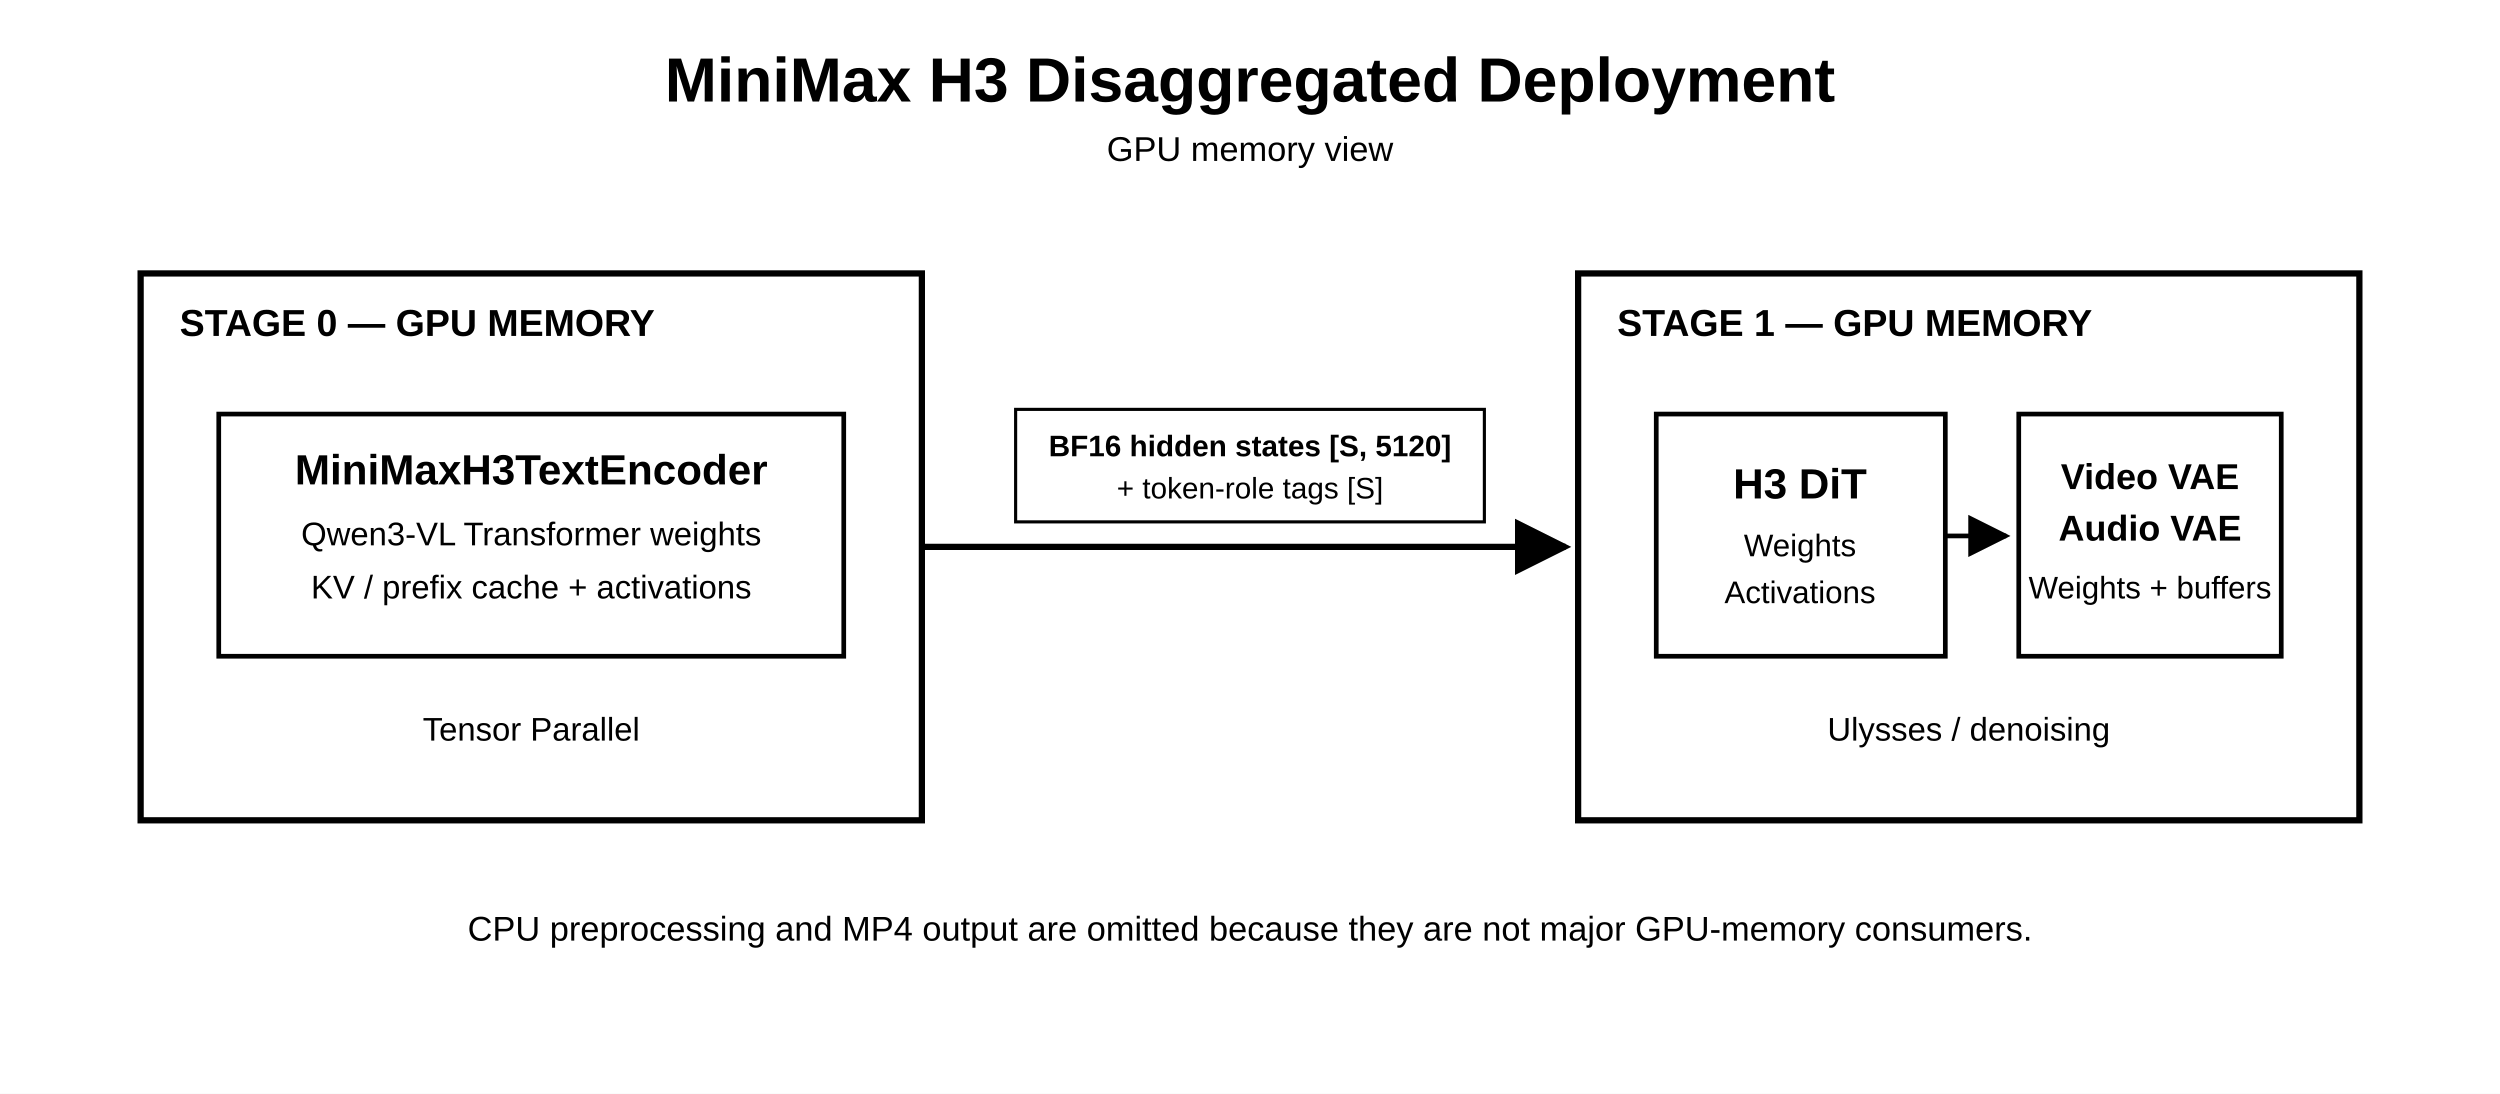
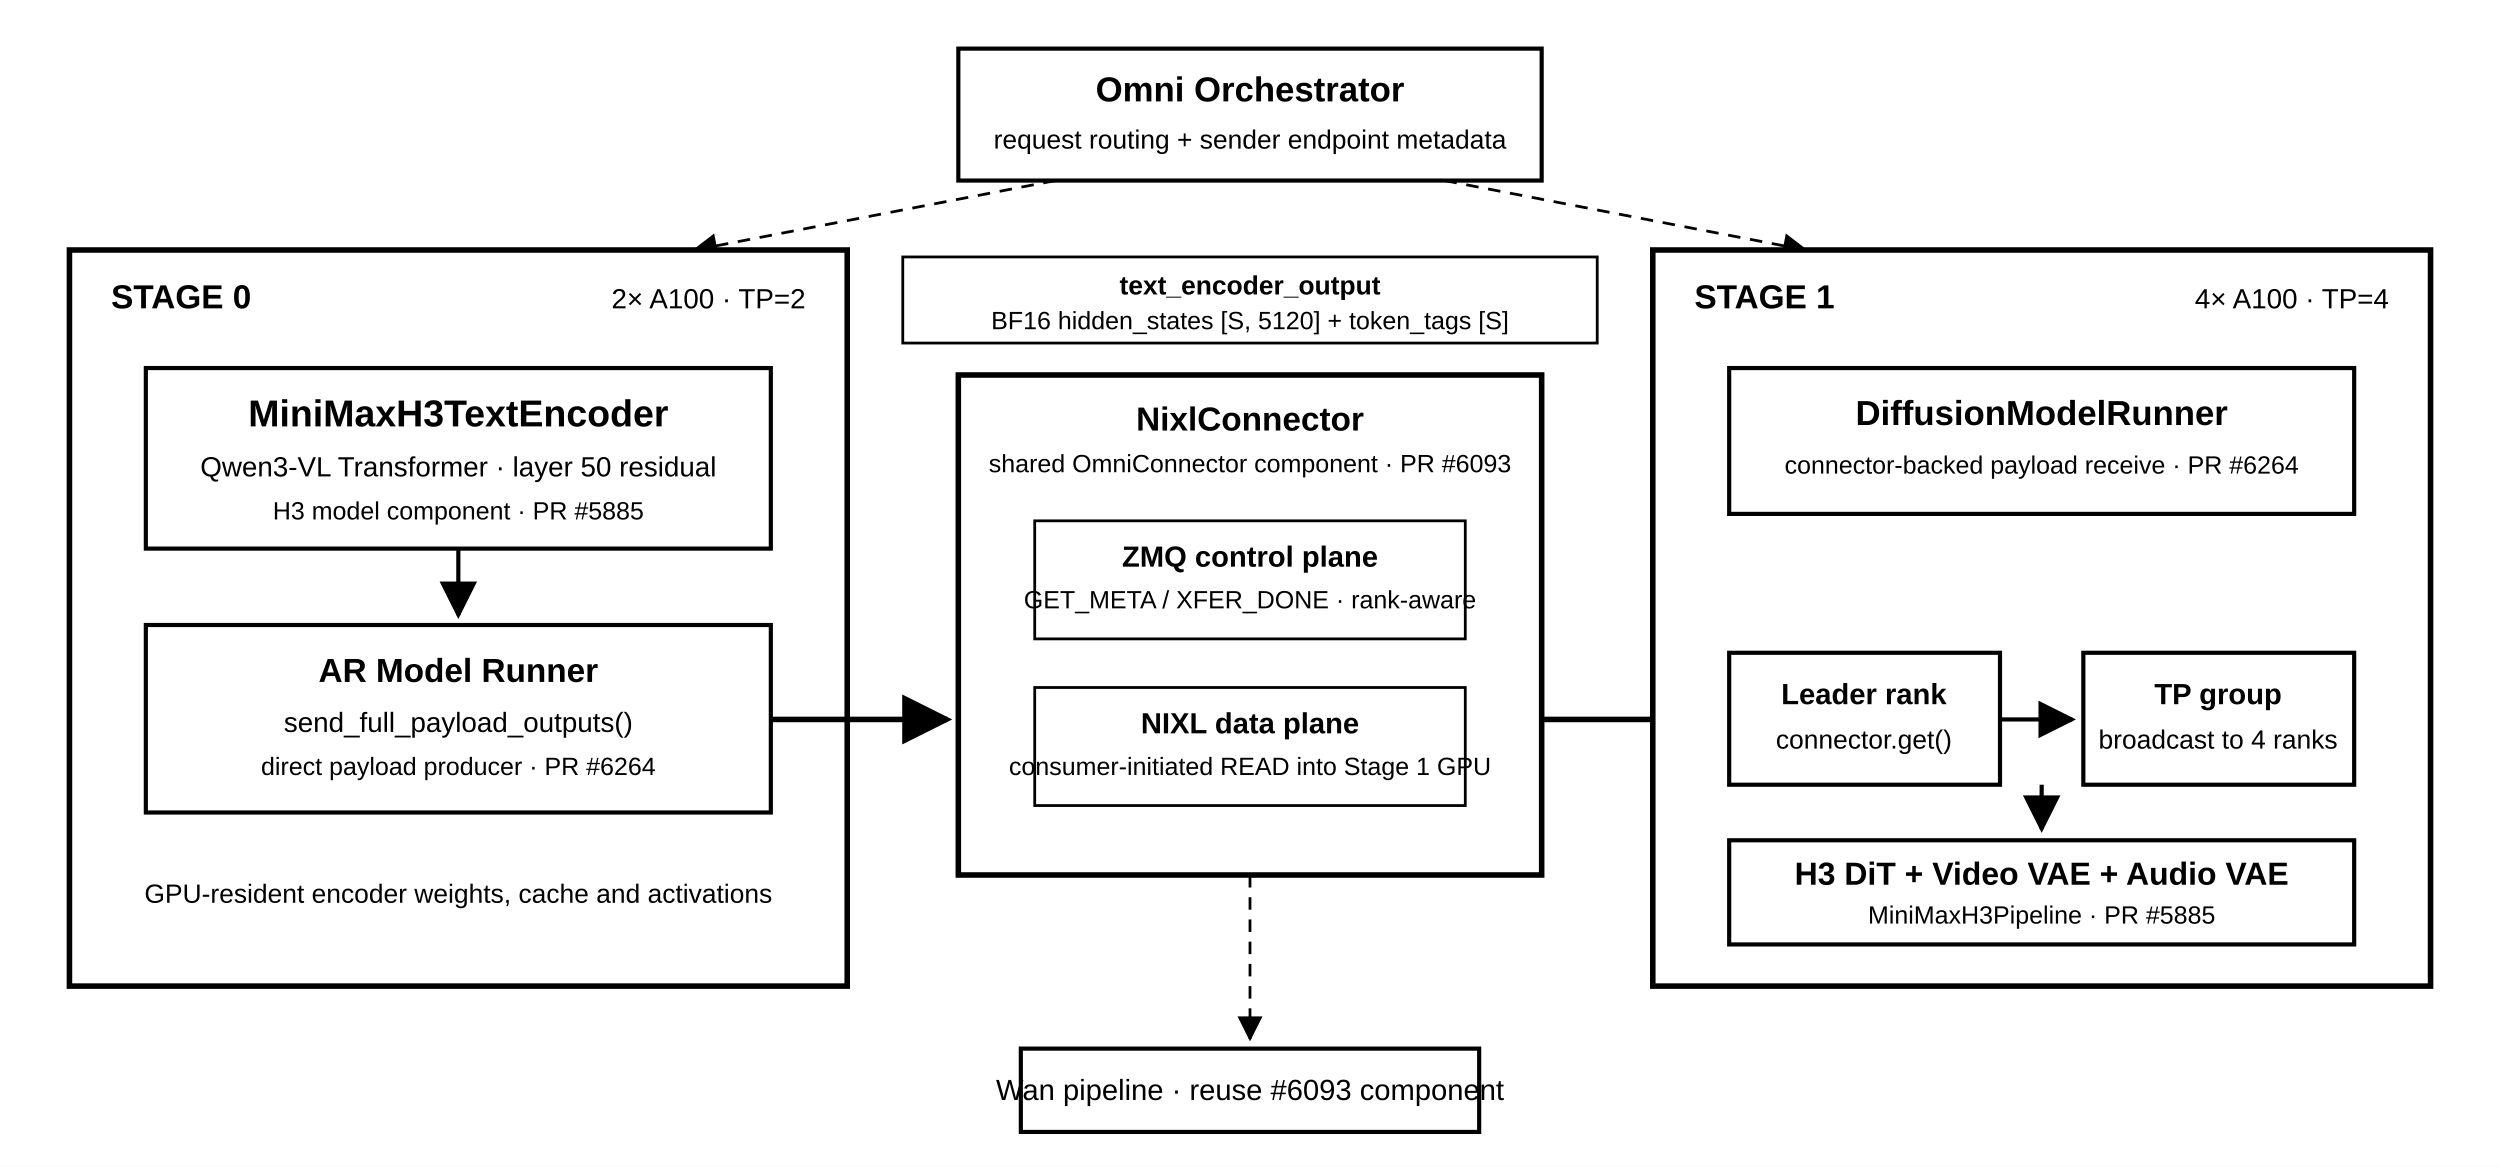
- <svg xmlns="http://www.w3.org/2000/svg" width="1600" height="700" viewBox="0 0 1600 700">
+ <svg xmlns="http://www.w3.org/2000/svg" width="1800" height="840" viewBox="0 0 1800 840">
  <defs>
    <marker id="arrow" viewBox="0 0 10 10" refX="9" refY="5" markerWidth="9" markerHeight="9" orient="auto">
      <path d="M0 0 L10 5 L0 10 Z" fill="#000" />
    </marker>
  </defs>
-   <rect width="1600" height="700" fill="#fff" />
-   <text x="800" y="65" text-anchor="middle" font-family="Arial, sans-serif" font-size="40" font-weight="bold" fill="#000">
-     MiniMax H3 Disaggregated Deployment
-   </text>
-   <text x="800" y="103" text-anchor="middle" font-family="Arial, sans-serif" font-size="22" fill="#000">
-     GPU memory view
-   </text>
-   <rect x="90" y="175" width="500" height="350" fill="#fff" stroke="#000" stroke-width="4" />
-   <text x="115" y="215" font-family="Arial, sans-serif" font-size="24" font-weight="bold" fill="#000">STAGE 0 — GPU MEMORY</text>
-   <rect x="140" y="265" width="400" height="155" fill="#fff" stroke="#000" stroke-width="3" />
-   <text x="340" y="310" text-anchor="middle" font-family="Arial, sans-serif" font-size="27" font-weight="bold" fill="#000">
-     MiniMaxH3TextEncoder
-   </text>
-   <text x="340" y="349" text-anchor="middle" font-family="Arial, sans-serif" font-size="21" fill="#000">
-     Qwen3-VL Transformer weights
-   </text>
-   <text x="340" y="383" text-anchor="middle" font-family="Arial, sans-serif" font-size="21" fill="#000">
-     KV / prefix cache + activations
-   </text>
-   <text x="340" y="474" text-anchor="middle" font-family="Arial, sans-serif" font-size="21" fill="#000">
-     Tensor Parallel
-   </text>
-   <line x1="590" y1="350" x2="1002" y2="350" stroke="#000" stroke-width="4" marker-end="url(#arrow)" />
-   <rect x="650" y="262" width="300" height="72" fill="#fff" stroke="#000" stroke-width="2" />
-   <text x="800" y="292" text-anchor="middle" font-family="Arial, sans-serif" font-size="19" font-weight="bold" fill="#000">
-     BF16 hidden states [S, 5120]
-   </text>
-   <text x="800" y="319" text-anchor="middle" font-family="Arial, sans-serif" font-size="19" fill="#000">
-     + token-role tags [S]
-   </text>
-   <rect x="1010" y="175" width="500" height="350" fill="#fff" stroke="#000" stroke-width="4" />
-   <text x="1035" y="215" font-family="Arial, sans-serif" font-size="24" font-weight="bold" fill="#000">STAGE 1 — GPU MEMORY</text>
-   <rect x="1060" y="265" width="185" height="155" fill="#fff" stroke="#000" stroke-width="3" />
-   <text x="1152" y="319" text-anchor="middle" font-family="Arial, sans-serif" font-size="27" font-weight="bold" fill="#000">H3 DiT</text>
-   <text x="1152" y="356" text-anchor="middle" font-family="Arial, sans-serif" font-size="20" fill="#000">Weights</text>
-   <text x="1152" y="386" text-anchor="middle" font-family="Arial, sans-serif" font-size="20" fill="#000">Activations</text>
-   <line x1="1245" y1="343" x2="1284" y2="343" stroke="#000" stroke-width="3" marker-end="url(#arrow)" />
-   <rect x="1292" y="265" width="168" height="155" fill="#fff" stroke="#000" stroke-width="3" />
-   <text x="1376" y="313" text-anchor="middle" font-family="Arial, sans-serif" font-size="23" font-weight="bold" fill="#000">Video VAE</text>
-   <text x="1376" y="346" text-anchor="middle" font-family="Arial, sans-serif" font-size="23" font-weight="bold" fill="#000">Audio VAE</text>
-   <text x="1376" y="383" text-anchor="middle" font-family="Arial, sans-serif" font-size="20" fill="#000">Weights + buffers</text>
-   <text x="1260" y="474" text-anchor="middle" font-family="Arial, sans-serif" font-size="21" fill="#000">
-     Ulysses / denoising
-   </text>
-   <text x="800" y="602" text-anchor="middle" font-family="Arial, sans-serif" font-size="22" fill="#000">
-     CPU preprocessing and MP4 output are omitted because they are not major GPU-memory consumers.
-   </text>
+   <rect width="1800" height="840" fill="#fff" />
+   <rect x="690" y="35" width="420" height="95" fill="#fff" stroke="#000" stroke-width="3" />
+   <text x="900" y="73" text-anchor="middle" font-family="Arial, sans-serif" font-size="25" font-weight="bold" fill="#000">Omni Orchestrator</text>
+   <text x="900" y="107" text-anchor="middle" font-family="Arial, sans-serif" font-size="19" fill="#000">request routing + sender endpoint metadata</text>
+   <path d="M760 130 L500 180" fill="none" stroke="#000" stroke-width="2" stroke-dasharray="9 7" marker-end="url(#arrow)" />
+   <path d="M1040 130 L1300 180" fill="none" stroke="#000" stroke-width="2" stroke-dasharray="9 7" marker-end="url(#arrow)" />
+   <rect x="50" y="180" width="560" height="530" fill="#fff" stroke="#000" stroke-width="4" />
+   <text x="80" y="222" font-family="Arial, sans-serif" font-size="24" font-weight="bold" fill="#000">STAGE 0</text>
+   <text x="580" y="222" text-anchor="end" font-family="Arial, sans-serif" font-size="20" fill="#000">2× A100 · TP=2</text>
+   <rect x="105" y="265" width="450" height="130" fill="#fff" stroke="#000" stroke-width="3" />
+   <text x="330" y="307" text-anchor="middle" font-family="Arial, sans-serif" font-size="27" font-weight="bold" fill="#000">MiniMaxH3TextEncoder</text>
+   <text x="330" y="343" text-anchor="middle" font-family="Arial, sans-serif" font-size="20" fill="#000">Qwen3-VL Transformer · layer 50 residual</text>
+   <text x="330" y="374" text-anchor="middle" font-family="Arial, sans-serif" font-size="18" fill="#000">H3 model component · PR #5885</text>
+   <line x1="330" y1="395" x2="330" y2="443" stroke="#000" stroke-width="3" marker-end="url(#arrow)" />
+   <rect x="105" y="450" width="450" height="135" fill="#fff" stroke="#000" stroke-width="3" />
+   <text x="330" y="491" text-anchor="middle" font-family="Arial, sans-serif" font-size="24" font-weight="bold" fill="#000">AR Model Runner</text>
+   <text x="330" y="527" text-anchor="middle" font-family="Arial, sans-serif" font-size="20" fill="#000">send_full_payload_outputs()</text>
+   <text x="330" y="558" text-anchor="middle" font-family="Arial, sans-serif" font-size="18" fill="#000">direct payload producer · PR #6264</text>
+   <text x="330" y="650" text-anchor="middle" font-family="Arial, sans-serif" font-size="19" fill="#000">GPU-resident encoder weights, cache and activations</text>
+   <rect x="690" y="270" width="420" height="360" fill="#fff" stroke="#000" stroke-width="4" />
+   <text x="900" y="310" text-anchor="middle" font-family="Arial, sans-serif" font-size="24" font-weight="bold" fill="#000">NixlConnector</text>
+   <text x="900" y="340" text-anchor="middle" font-family="Arial, sans-serif" font-size="18" fill="#000">shared OmniConnector component · PR #6093</text>
+   <rect x="745" y="375" width="310" height="85" fill="#fff" stroke="#000" stroke-width="2" />
+   <text x="900" y="408" text-anchor="middle" font-family="Arial, sans-serif" font-size="21" font-weight="bold" fill="#000">ZMQ control plane</text>
+   <text x="900" y="438" text-anchor="middle" font-family="Arial, sans-serif" font-size="18" fill="#000">GET_META / XFER_DONE · rank-aware</text>
+   <rect x="745" y="495" width="310" height="85" fill="#fff" stroke="#000" stroke-width="2" />
+   <text x="900" y="528" text-anchor="middle" font-family="Arial, sans-serif" font-size="21" font-weight="bold" fill="#000">NIXL data plane</text>
+   <text x="900" y="558" text-anchor="middle" font-family="Arial, sans-serif" font-size="18" fill="#000">consumer-initiated READ into Stage 1 GPU</text>
+   <line x1="555" y1="518" x2="682" y2="518" stroke="#000" stroke-width="4" marker-end="url(#arrow)" />
+   <line x1="1110" y1="518" x2="1232" y2="518" stroke="#000" stroke-width="4" marker-end="url(#arrow)" />
+   <rect x="650" y="185" width="500" height="62" fill="#fff" stroke="#000" stroke-width="2" />
+   <text x="900" y="212" text-anchor="middle" font-family="Arial, sans-serif" font-size="19" font-weight="bold" fill="#000">text_encoder_output</text>
+   <text x="900" y="237" text-anchor="middle" font-family="Arial, sans-serif" font-size="18" fill="#000">BF16 hidden_states [S, 5120] + token_tags [S]</text>
+   <rect x="1190" y="180" width="560" height="530" fill="#fff" stroke="#000" stroke-width="4" />
+   <text x="1220" y="222" font-family="Arial, sans-serif" font-size="24" font-weight="bold" fill="#000">STAGE 1</text>
+   <text x="1720" y="222" text-anchor="end" font-family="Arial, sans-serif" font-size="20" fill="#000">4× A100 · TP=4</text>
+   <rect x="1245" y="265" width="450" height="105" fill="#fff" stroke="#000" stroke-width="3" />
+   <text x="1470" y="306" text-anchor="middle" font-family="Arial, sans-serif" font-size="25" font-weight="bold" fill="#000">DiffusionModelRunner</text>
+   <text x="1470" y="341" text-anchor="middle" font-family="Arial, sans-serif" font-size="18" fill="#000">connector-backed payload receive · PR #6264</text>
+   <rect x="1245" y="470" width="195" height="95" fill="#fff" stroke="#000" stroke-width="3" />
+   <text x="1342" y="507" text-anchor="middle" font-family="Arial, sans-serif" font-size="21" font-weight="bold" fill="#000">Leader rank</text>
+   <text x="1342" y="539" text-anchor="middle" font-family="Arial, sans-serif" font-size="19" fill="#000">connector.get()</text>
+   <line x1="1440" y1="518" x2="1492" y2="518" stroke="#000" stroke-width="3" marker-end="url(#arrow)" />
+   <rect x="1500" y="470" width="195" height="95" fill="#fff" stroke="#000" stroke-width="3" />
+   <text x="1597" y="507" text-anchor="middle" font-family="Arial, sans-serif" font-size="21" font-weight="bold" fill="#000">TP group</text>
+   <text x="1597" y="539" text-anchor="middle" font-family="Arial, sans-serif" font-size="19" fill="#000">broadcast to 4 ranks</text>
+   <line x1="1470" y1="565" x2="1470" y2="597" stroke="#000" stroke-width="3" marker-end="url(#arrow)" />
+   <rect x="1245" y="605" width="450" height="75" fill="#fff" stroke="#000" stroke-width="3" />
+   <text x="1470" y="637" text-anchor="middle" font-family="Arial, sans-serif" font-size="23" font-weight="bold" fill="#000">H3 DiT + Video VAE + Audio VAE</text>
+   <text x="1470" y="665" text-anchor="middle" font-family="Arial, sans-serif" font-size="18" fill="#000">MiniMaxH3Pipeline · PR #5885</text>
+   <line x1="900" y1="630" x2="900" y2="748" stroke="#000" stroke-width="2" stroke-dasharray="9 7" marker-end="url(#arrow)" />
+   <rect x="735" y="755" width="330" height="60" fill="#fff" stroke="#000" stroke-width="3" />
+   <text x="900" y="792" text-anchor="middle" font-family="Arial, sans-serif" font-size="21" fill="#000">Wan pipeline · reuse #6093 component</text>
</svg>
